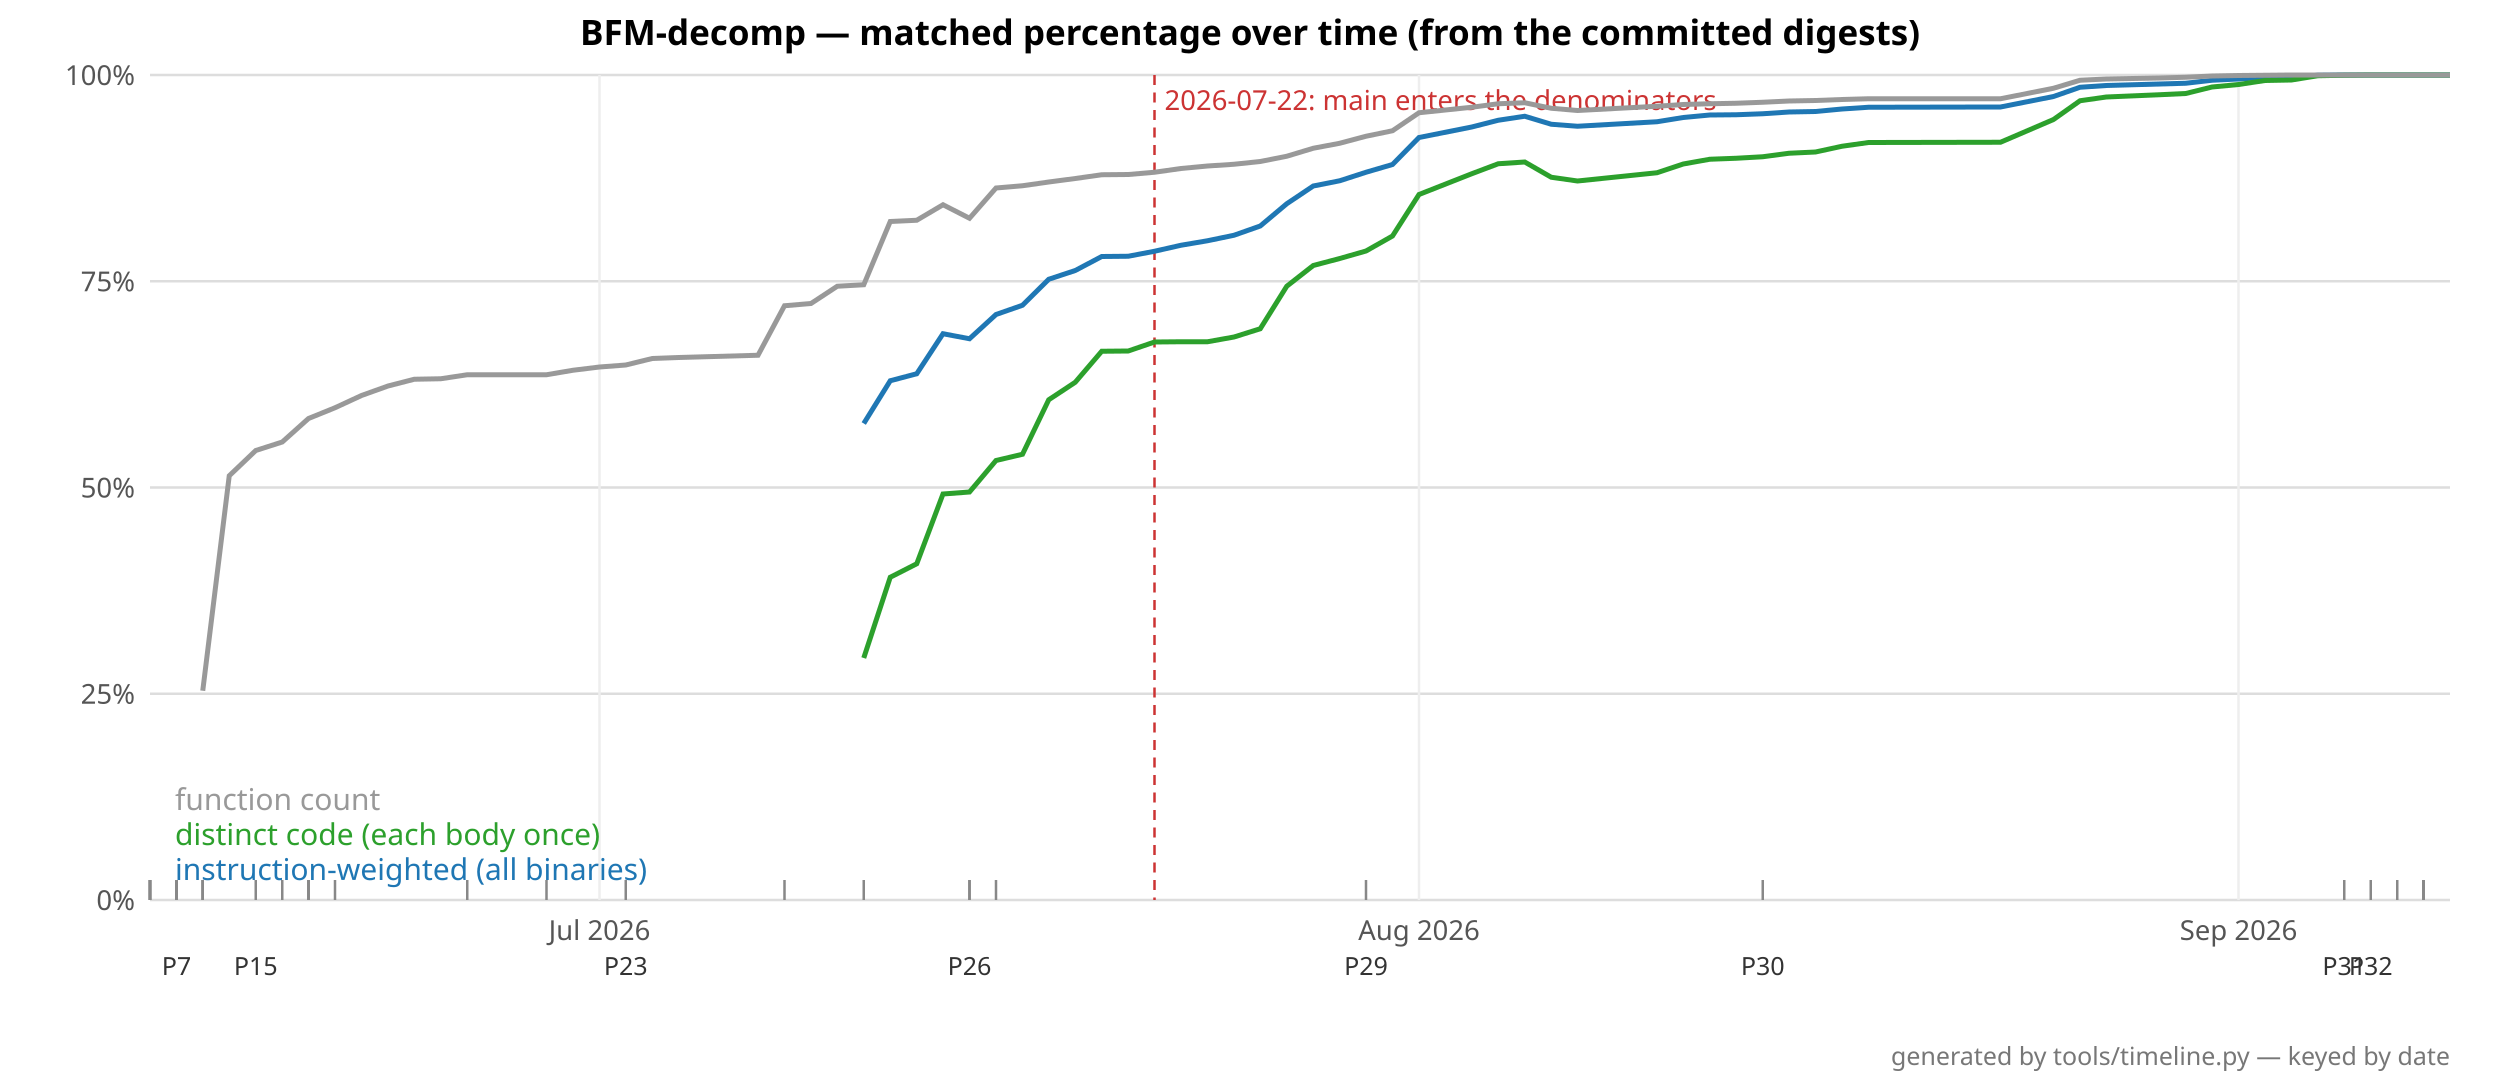
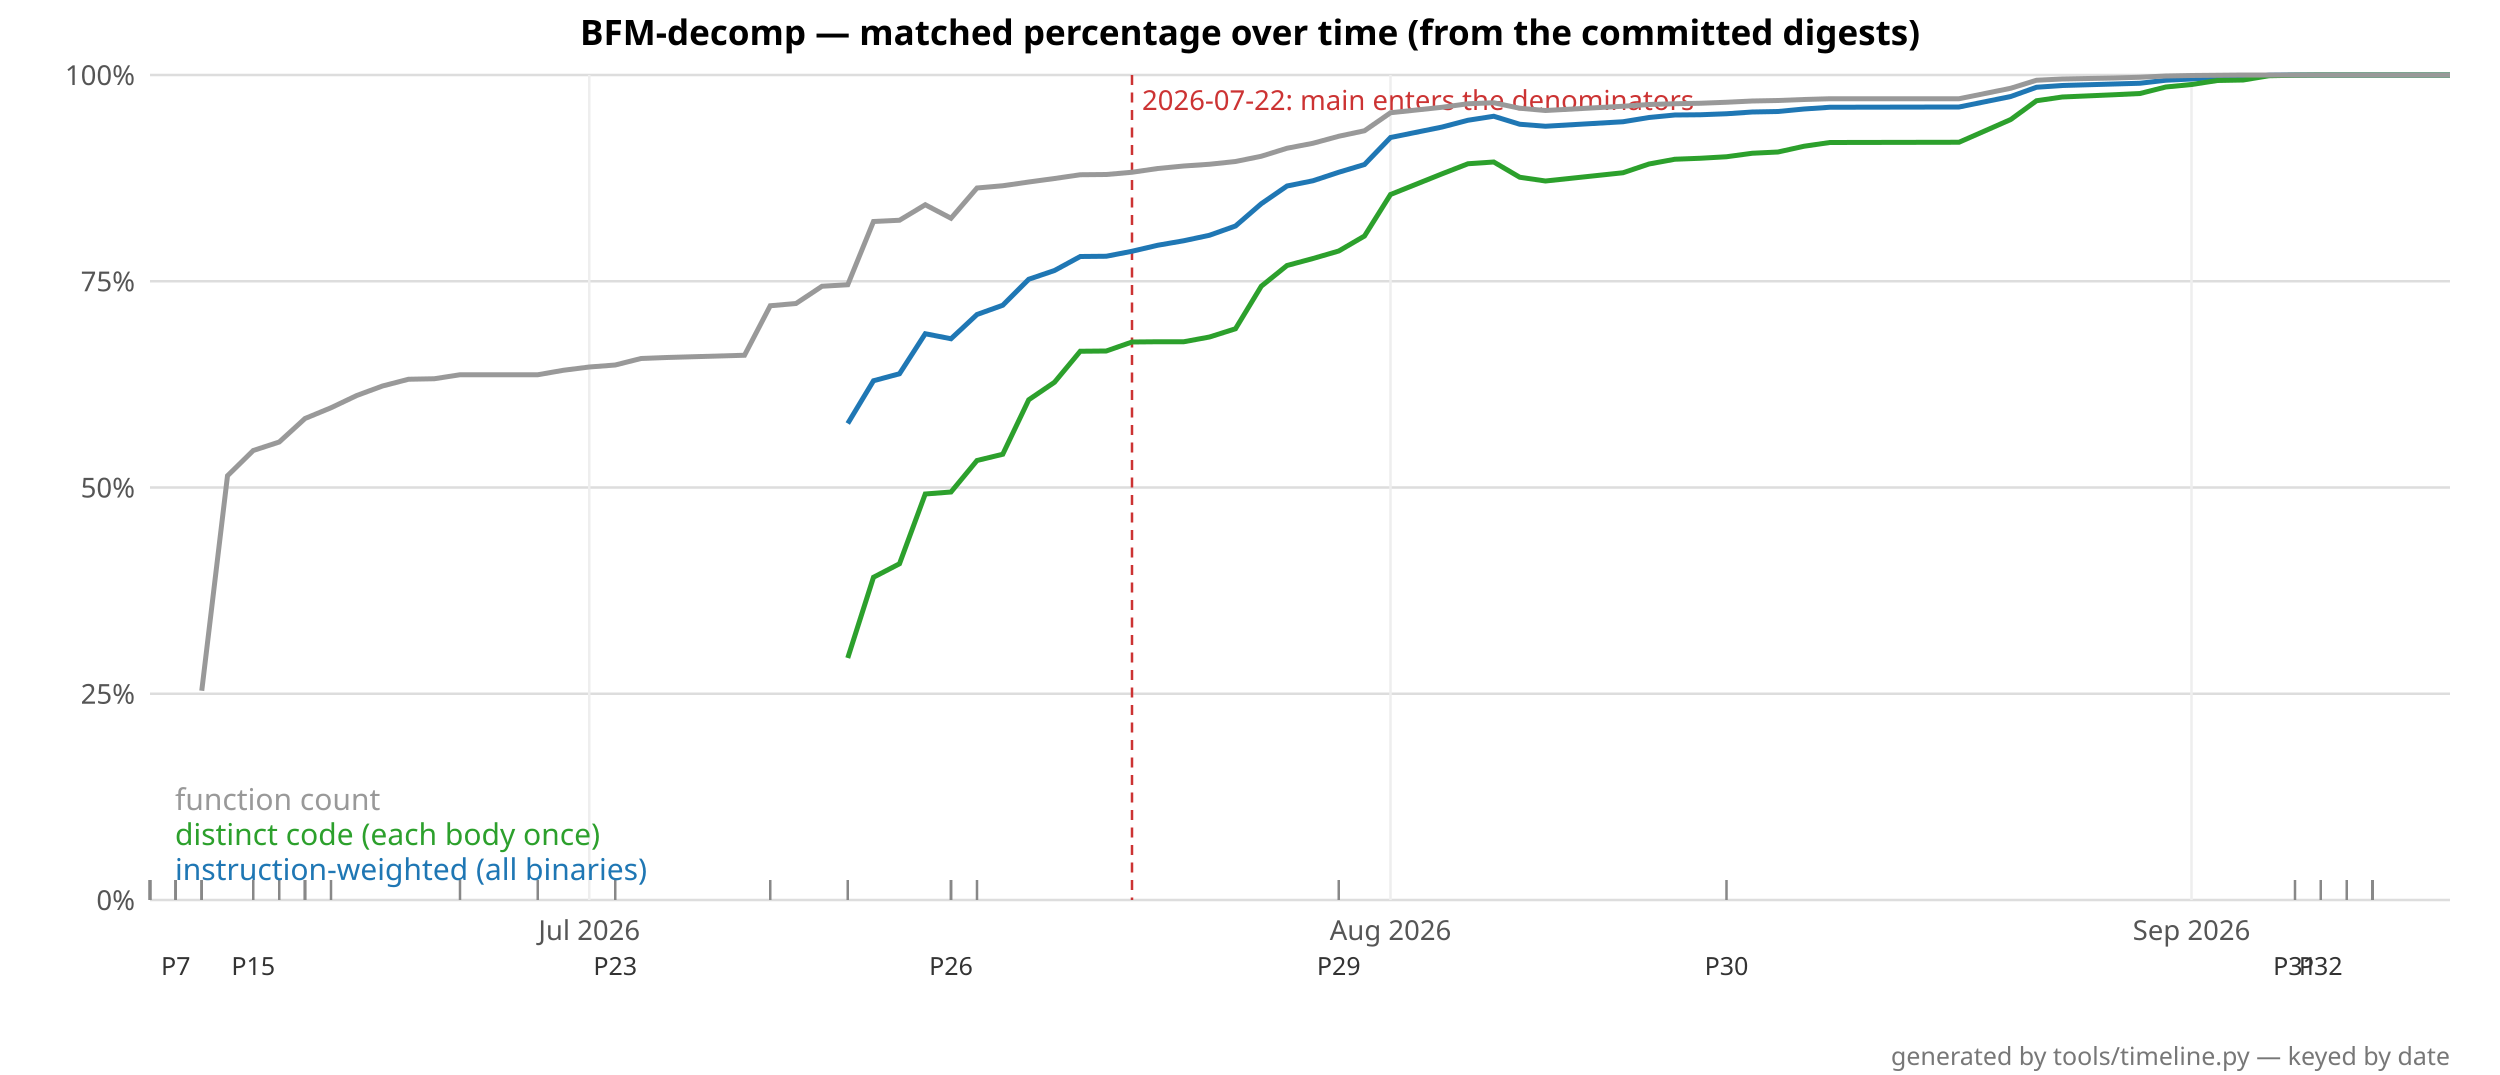
<svg xmlns="http://www.w3.org/2000/svg" width="1000" height="430" viewBox="0 0 1000 430" font-family="sans-serif">
  <rect width="1000" height="430" fill="white" />
  <text x="500" y="18" text-anchor="middle" font-size="14" font-weight="bold">BFM-decomp — matched percentage over time (from the committed digests)</text>
  <line x1="60" y1="360.0" x2="980" y2="360.0" stroke="#ddd" />
  <text x="54" y="364.0" text-anchor="end" font-size="11" fill="#555">0%</text>
  <line x1="60" y1="277.5" x2="980" y2="277.5" stroke="#ddd" />
  <text x="54" y="281.5" text-anchor="end" font-size="11" fill="#555">25%</text>
  <line x1="60" y1="195.0" x2="980" y2="195.0" stroke="#ddd" />
  <text x="54" y="199.0" text-anchor="end" font-size="11" fill="#555">50%</text>
  <line x1="60" y1="112.5" x2="980" y2="112.5" stroke="#ddd" />
  <text x="54" y="116.5" text-anchor="end" font-size="11" fill="#555">75%</text>
  <line x1="60" y1="30.0" x2="980" y2="30.0" stroke="#ddd" />
  <text x="54" y="34.0" text-anchor="end" font-size="11" fill="#555">100%</text>
-   <line x1="239.8" y1="30" x2="239.8" y2="360" stroke="#eee" />
-   <text x="239.8" y="376" text-anchor="middle" font-size="11" fill="#555">Jul 2026</text>
-   <line x1="567.6" y1="30" x2="567.6" y2="360" stroke="#eee" />
-   <text x="567.6" y="376" text-anchor="middle" font-size="11" fill="#555">Aug 2026</text>
-   <line x1="895.4" y1="30" x2="895.4" y2="360" stroke="#eee" />
-   <text x="895.4" y="376" text-anchor="middle" font-size="11" fill="#555">Sep 2026</text>
+   <line x1="235.7" y1="30" x2="235.7" y2="360" stroke="#eee" />
+   <text x="235.7" y="376" text-anchor="middle" font-size="11" fill="#555">Jul 2026</text>
+   <line x1="556.2" y1="30" x2="556.2" y2="360" stroke="#eee" />
+   <text x="556.2" y="376" text-anchor="middle" font-size="11" fill="#555">Aug 2026</text>
+   <line x1="876.6" y1="30" x2="876.6" y2="360" stroke="#eee" />
+   <text x="876.6" y="376" text-anchor="middle" font-size="11" fill="#555">Sep 2026</text>
  <line x1="60.0" y1="360" x2="60.0" y2="352" stroke="#888" />
  <line x1="60.0" y1="360" x2="60.0" y2="352" stroke="#888" />
  <line x1="60.0" y1="360" x2="60.0" y2="352" stroke="#888" />
  <line x1="60.0" y1="360" x2="60.0" y2="352" stroke="#888" />
  <line x1="60.0" y1="360" x2="60.0" y2="352" stroke="#888" />
-   <line x1="70.6" y1="360" x2="70.6" y2="352" stroke="#888" />
-   <line x1="70.6" y1="360" x2="70.6" y2="352" stroke="#888" />
-   <text x="70.6" y="390" text-anchor="middle" font-size="10" fill="#333">P7</text>
-   <line x1="70.6" y1="360" x2="70.6" y2="352" stroke="#888" />
-   <line x1="70.6" y1="360" x2="70.6" y2="352" stroke="#888" />
-   <line x1="81.1" y1="360" x2="81.1" y2="352" stroke="#888" />
-   <line x1="81.1" y1="360" x2="81.1" y2="352" stroke="#888" />
-   <line x1="81.1" y1="360" x2="81.1" y2="352" stroke="#888" />
-   <line x1="102.3" y1="360" x2="102.3" y2="352" stroke="#888" />
-   <text x="102.3" y="390" text-anchor="middle" font-size="10" fill="#333">P15</text>
-   <line x1="112.9" y1="360" x2="112.9" y2="352" stroke="#888" />
-   <line x1="123.4" y1="360" x2="123.4" y2="352" stroke="#888" />
-   <line x1="123.4" y1="360" x2="123.4" y2="352" stroke="#888" />
-   <line x1="123.4" y1="360" x2="123.4" y2="352" stroke="#888" />
-   <line x1="134.0" y1="360" x2="134.0" y2="352" stroke="#888" />
-   <line x1="186.9" y1="360" x2="186.9" y2="352" stroke="#888" />
-   <line x1="218.6" y1="360" x2="218.6" y2="352" stroke="#888" />
-   <line x1="250.3" y1="360" x2="250.3" y2="352" stroke="#888" />
-   <text x="250.3" y="390" text-anchor="middle" font-size="10" fill="#333">P23</text>
-   <line x1="313.8" y1="360" x2="313.8" y2="352" stroke="#888" />
-   <line x1="345.5" y1="360" x2="345.5" y2="352" stroke="#888" />
-   <line x1="387.8" y1="360" x2="387.8" y2="352" stroke="#888" />
-   <text x="387.8" y="390" text-anchor="middle" font-size="10" fill="#333">P26</text>
-   <line x1="387.8" y1="360" x2="387.8" y2="352" stroke="#888" />
-   <line x1="398.4" y1="360" x2="398.4" y2="352" stroke="#888" />
-   <line x1="546.4" y1="360" x2="546.4" y2="352" stroke="#888" />
-   <text x="546.4" y="390" text-anchor="middle" font-size="10" fill="#333">P29</text>
-   <line x1="705.1" y1="360" x2="705.1" y2="352" stroke="#888" />
-   <text x="705.1" y="390" text-anchor="middle" font-size="10" fill="#333">P30</text>
-   <line x1="937.7" y1="360" x2="937.7" y2="352" stroke="#888" />
-   <text x="937.7" y="390" text-anchor="middle" font-size="10" fill="#333">P31</text>
-   <line x1="948.3" y1="360" x2="948.3" y2="352" stroke="#888" />
-   <text x="948.3" y="390" text-anchor="middle" font-size="10" fill="#333">P32</text>
-   <line x1="958.9" y1="360" x2="958.9" y2="352" stroke="#888" />
-   <line x1="969.4" y1="360" x2="969.4" y2="352" stroke="#888" />
-   <line x1="969.4" y1="360" x2="969.4" y2="352" stroke="#888" />
-   <line x1="969.4" y1="360" x2="969.4" y2="352" stroke="#888" />
-   <line x1="461.8" y1="30" x2="461.8" y2="360" stroke="#c33" stroke-dasharray="4,3" />
-   <text x="465.8" y="44" font-size="11" fill="#c33">2026-07-22: main enters the denominators</text>
-   <polyline fill="none" stroke="#1f77b4" stroke-width="2" points="345.5,169.4 356.1,152.3 366.7,149.5 377.2,133.5 387.8,135.5 398.4,125.8 409.0,122.1 419.5,111.7 430.1,108.2 440.7,102.6 451.3,102.5 461.8,100.5 472.4,98.1 483.0,96.3 493.6,94.1 504.1,90.4 514.7,81.5 525.3,74.4 535.9,72.3 546.4,68.9 557.0,65.8 567.6,55.0 588.7,50.8 599.3,48.1 609.9,46.5 620.5,49.7 631.0,50.5 662.8,48.7 673.3,47.0 683.9,46.0 694.5,45.9 705.1,45.5 715.6,44.8 726.2,44.6 736.8,43.6 747.4,42.9 800.2,42.8 821.4,38.6 832.0,34.9 842.5,34.2 863.7,33.6 874.3,33.3 884.8,32.1 895.4,31.6 906.0,31.0 916.6,30.9 927.1,30.1 937.7,30.0 948.3,30.0 958.9,30.0 969.4,30.0 980.0,30.0" />
+   <line x1="70.3" y1="360" x2="70.3" y2="352" stroke="#888" />
+   <line x1="70.3" y1="360" x2="70.3" y2="352" stroke="#888" />
+   <text x="70.3" y="390" text-anchor="middle" font-size="10" fill="#333">P7</text>
+   <line x1="70.3" y1="360" x2="70.3" y2="352" stroke="#888" />
+   <line x1="70.3" y1="360" x2="70.3" y2="352" stroke="#888" />
+   <line x1="80.7" y1="360" x2="80.7" y2="352" stroke="#888" />
+   <line x1="80.7" y1="360" x2="80.7" y2="352" stroke="#888" />
+   <line x1="80.7" y1="360" x2="80.7" y2="352" stroke="#888" />
+   <line x1="101.3" y1="360" x2="101.3" y2="352" stroke="#888" />
+   <text x="101.3" y="390" text-anchor="middle" font-size="10" fill="#333">P15</text>
+   <line x1="111.7" y1="360" x2="111.7" y2="352" stroke="#888" />
+   <line x1="122.0" y1="360" x2="122.0" y2="352" stroke="#888" />
+   <line x1="122.0" y1="360" x2="122.0" y2="352" stroke="#888" />
+   <line x1="122.0" y1="360" x2="122.0" y2="352" stroke="#888" />
+   <line x1="132.4" y1="360" x2="132.4" y2="352" stroke="#888" />
+   <line x1="184.0" y1="360" x2="184.0" y2="352" stroke="#888" />
+   <line x1="215.1" y1="360" x2="215.1" y2="352" stroke="#888" />
+   <line x1="246.1" y1="360" x2="246.1" y2="352" stroke="#888" />
+   <text x="246.1" y="390" text-anchor="middle" font-size="10" fill="#333">P23</text>
+   <line x1="308.1" y1="360" x2="308.1" y2="352" stroke="#888" />
+   <line x1="339.1" y1="360" x2="339.1" y2="352" stroke="#888" />
+   <line x1="380.4" y1="360" x2="380.4" y2="352" stroke="#888" />
+   <text x="380.4" y="390" text-anchor="middle" font-size="10" fill="#333">P26</text>
+   <line x1="380.4" y1="360" x2="380.4" y2="352" stroke="#888" />
+   <line x1="390.8" y1="360" x2="390.8" y2="352" stroke="#888" />
+   <line x1="535.5" y1="360" x2="535.5" y2="352" stroke="#888" />
+   <text x="535.5" y="390" text-anchor="middle" font-size="10" fill="#333">P29</text>
+   <line x1="690.6" y1="360" x2="690.6" y2="352" stroke="#888" />
+   <text x="690.6" y="390" text-anchor="middle" font-size="10" fill="#333">P30</text>
+   <line x1="918.0" y1="360" x2="918.0" y2="352" stroke="#888" />
+   <text x="918.0" y="390" text-anchor="middle" font-size="10" fill="#333">P31</text>
+   <line x1="928.3" y1="360" x2="928.3" y2="352" stroke="#888" />
+   <text x="928.3" y="390" text-anchor="middle" font-size="10" fill="#333">P32</text>
+   <line x1="938.7" y1="360" x2="938.7" y2="352" stroke="#888" />
+   <line x1="949.0" y1="360" x2="949.0" y2="352" stroke="#888" />
+   <line x1="949.0" y1="360" x2="949.0" y2="352" stroke="#888" />
+   <line x1="949.0" y1="360" x2="949.0" y2="352" stroke="#888" />
+   <line x1="452.8" y1="30" x2="452.8" y2="360" stroke="#c33" stroke-dasharray="4,3" />
+   <text x="456.8" y="44" font-size="11" fill="#c33">2026-07-22: main enters the denominators</text>
+   <polyline fill="none" stroke="#1f77b4" stroke-width="2" points="339.1,169.4 349.4,152.3 359.8,149.5 370.1,133.5 380.4,135.5 390.8,125.8 401.1,122.1 411.5,111.7 421.8,108.2 432.1,102.6 442.5,102.5 452.8,100.5 463.1,98.1 473.5,96.3 483.8,94.1 494.2,90.4 504.5,81.5 514.8,74.4 525.2,72.3 535.5,68.9 545.8,65.8 556.2,55.0 576.9,50.8 587.2,48.1 597.5,46.5 607.9,49.7 618.2,50.5 649.2,48.7 659.6,47.0 669.9,46.0 680.2,45.9 690.6,45.5 700.9,44.8 711.2,44.6 721.6,43.6 731.9,42.9 783.6,42.8 804.3,38.6 814.6,34.9 824.9,34.2 845.6,33.6 856.0,33.3 866.3,32.1 876.6,31.6 887.0,31.0 897.3,30.9 907.6,30.1 918.0,30.0 928.3,30.0 938.7,30.0 949.0,30.0 959.3,30.0 980.0,30.0" />
  <text x="70" y="352" font-size="12" fill="#1f77b4">instruction-weighted (all binaries)</text>
-   <polyline fill="none" stroke="#2ca02c" stroke-width="2" points="345.5,263.2 356.1,230.9 366.7,225.5 377.2,197.6 387.8,196.8 398.4,184.2 409.0,181.7 419.5,159.9 430.1,152.9 440.7,140.5 451.3,140.4 461.8,136.8 472.4,136.7 483.0,136.7 493.6,134.8 504.1,131.5 514.7,114.5 525.3,106.2 535.9,103.4 546.4,100.4 557.0,94.4 567.6,77.8 588.7,69.5 599.3,65.5 609.9,64.8 620.5,70.9 631.0,72.4 662.8,69.1 673.3,65.6 683.9,63.7 694.5,63.3 705.1,62.7 715.6,61.3 726.2,60.8 736.8,58.5 747.4,57.0 800.2,56.9 821.4,47.8 832.0,40.3 842.5,38.8 863.7,37.9 874.3,37.4 884.8,34.8 895.4,33.8 906.0,32.2 916.6,32.0 927.1,30.3 937.7,30.1 948.3,30.0 958.9,30.0 969.4,30.0 980.0,30.0" />
+   <polyline fill="none" stroke="#2ca02c" stroke-width="2" points="339.1,263.2 349.4,230.9 359.8,225.5 370.1,197.6 380.4,196.8 390.8,184.2 401.1,181.7 411.5,159.9 421.8,152.9 432.1,140.5 442.5,140.4 452.8,136.8 463.1,136.7 473.5,136.7 483.8,134.8 494.2,131.5 504.5,114.5 514.8,106.2 525.2,103.4 535.5,100.4 545.8,94.4 556.2,77.8 576.9,69.5 587.2,65.5 597.5,64.8 607.9,70.9 618.2,72.4 649.2,69.1 659.6,65.6 669.9,63.7 680.2,63.3 690.6,62.7 700.9,61.3 711.2,60.8 721.6,58.5 731.9,57.0 783.6,56.9 804.3,47.8 814.6,40.3 824.9,38.8 845.6,37.9 856.0,37.4 866.3,34.8 876.6,33.8 887.0,32.2 897.3,32.0 907.6,30.3 918.0,30.1 928.3,30.0 938.7,30.0 949.0,30.0 959.3,30.0 980.0,30.0" />
  <text x="70" y="338" font-size="12" fill="#2ca02c">distinct code (each body once)</text>
-   <polyline fill="none" stroke="#999" stroke-width="2" points="81.1,276.3 91.7,190.3 102.3,180.2 112.9,176.8 123.4,167.4 134.0,163.1 144.6,158.2 155.2,154.4 165.7,151.7 176.3,151.5 186.9,149.9 218.6,149.9 229.2,148.1 239.8,146.8 250.3,146.0 260.9,143.4 271.5,143.0 303.2,142.1 313.8,122.3 324.4,121.4 334.9,114.5 345.5,113.9 356.1,88.6 366.7,88.1 377.2,81.9 387.8,87.3 398.4,75.2 409.0,74.3 419.5,72.8 430.1,71.4 440.7,69.9 451.3,69.8 461.8,68.9 472.4,67.4 483.0,66.4 493.6,65.7 504.1,64.6 514.7,62.5 525.3,59.3 535.9,57.3 546.4,54.5 557.0,52.3 567.6,45.1 588.7,42.9 599.3,41.5 609.9,41.1 620.5,43.3 631.0,44.2 662.8,42.5 673.3,41.8 683.9,41.5 694.5,41.3 705.1,40.9 715.6,40.4 726.2,40.2 736.8,39.8 747.4,39.5 800.2,39.5 821.4,35.3 832.0,32.1 842.5,31.6 863.7,31.2 874.3,30.9 884.8,30.4 895.4,30.2 906.0,30.1 916.6,30.0 927.1,30.0 937.7,30.0 948.3,30.0 958.9,30.0 969.4,30.0 980.0,30.0" />
+   <polyline fill="none" stroke="#999" stroke-width="2" points="80.7,276.3 91.0,190.3 101.3,180.2 111.7,176.8 122.0,167.4 132.4,163.1 142.7,158.2 153.0,154.4 163.4,151.7 173.7,151.5 184.0,149.9 215.1,149.9 225.4,148.1 235.7,146.8 246.1,146.0 256.4,143.4 266.7,143.0 297.8,142.1 308.1,122.3 318.4,121.4 328.8,114.5 339.1,113.9 349.4,88.6 359.8,88.1 370.1,81.9 380.4,87.3 390.8,75.2 401.1,74.3 411.5,72.8 421.8,71.4 432.1,69.9 442.5,69.8 452.8,68.9 463.1,67.4 473.5,66.4 483.8,65.7 494.2,64.6 504.5,62.5 514.8,59.3 525.2,57.3 535.5,54.5 545.8,52.3 556.2,45.1 576.9,42.9 587.2,41.5 597.5,41.1 607.9,43.3 618.2,44.2 649.2,42.5 659.6,41.8 669.9,41.5 680.2,41.3 690.6,40.9 700.9,40.4 711.2,40.2 721.6,39.8 731.9,39.5 783.6,39.5 804.3,35.3 814.6,32.1 824.9,31.6 845.6,31.2 856.0,30.9 866.3,30.4 876.6,30.2 887.0,30.1 897.3,30.0 907.6,30.0 918.0,30.0 928.3,30.0 938.7,30.0 949.0,30.0 959.3,30.0 980.0,30.0" />
  <text x="70" y="324" font-size="12" fill="#999">function count</text>
  <text x="980" y="426" text-anchor="end" font-size="10" fill="#777">generated by tools/timeline.py — keyed by date</text>
</svg>
